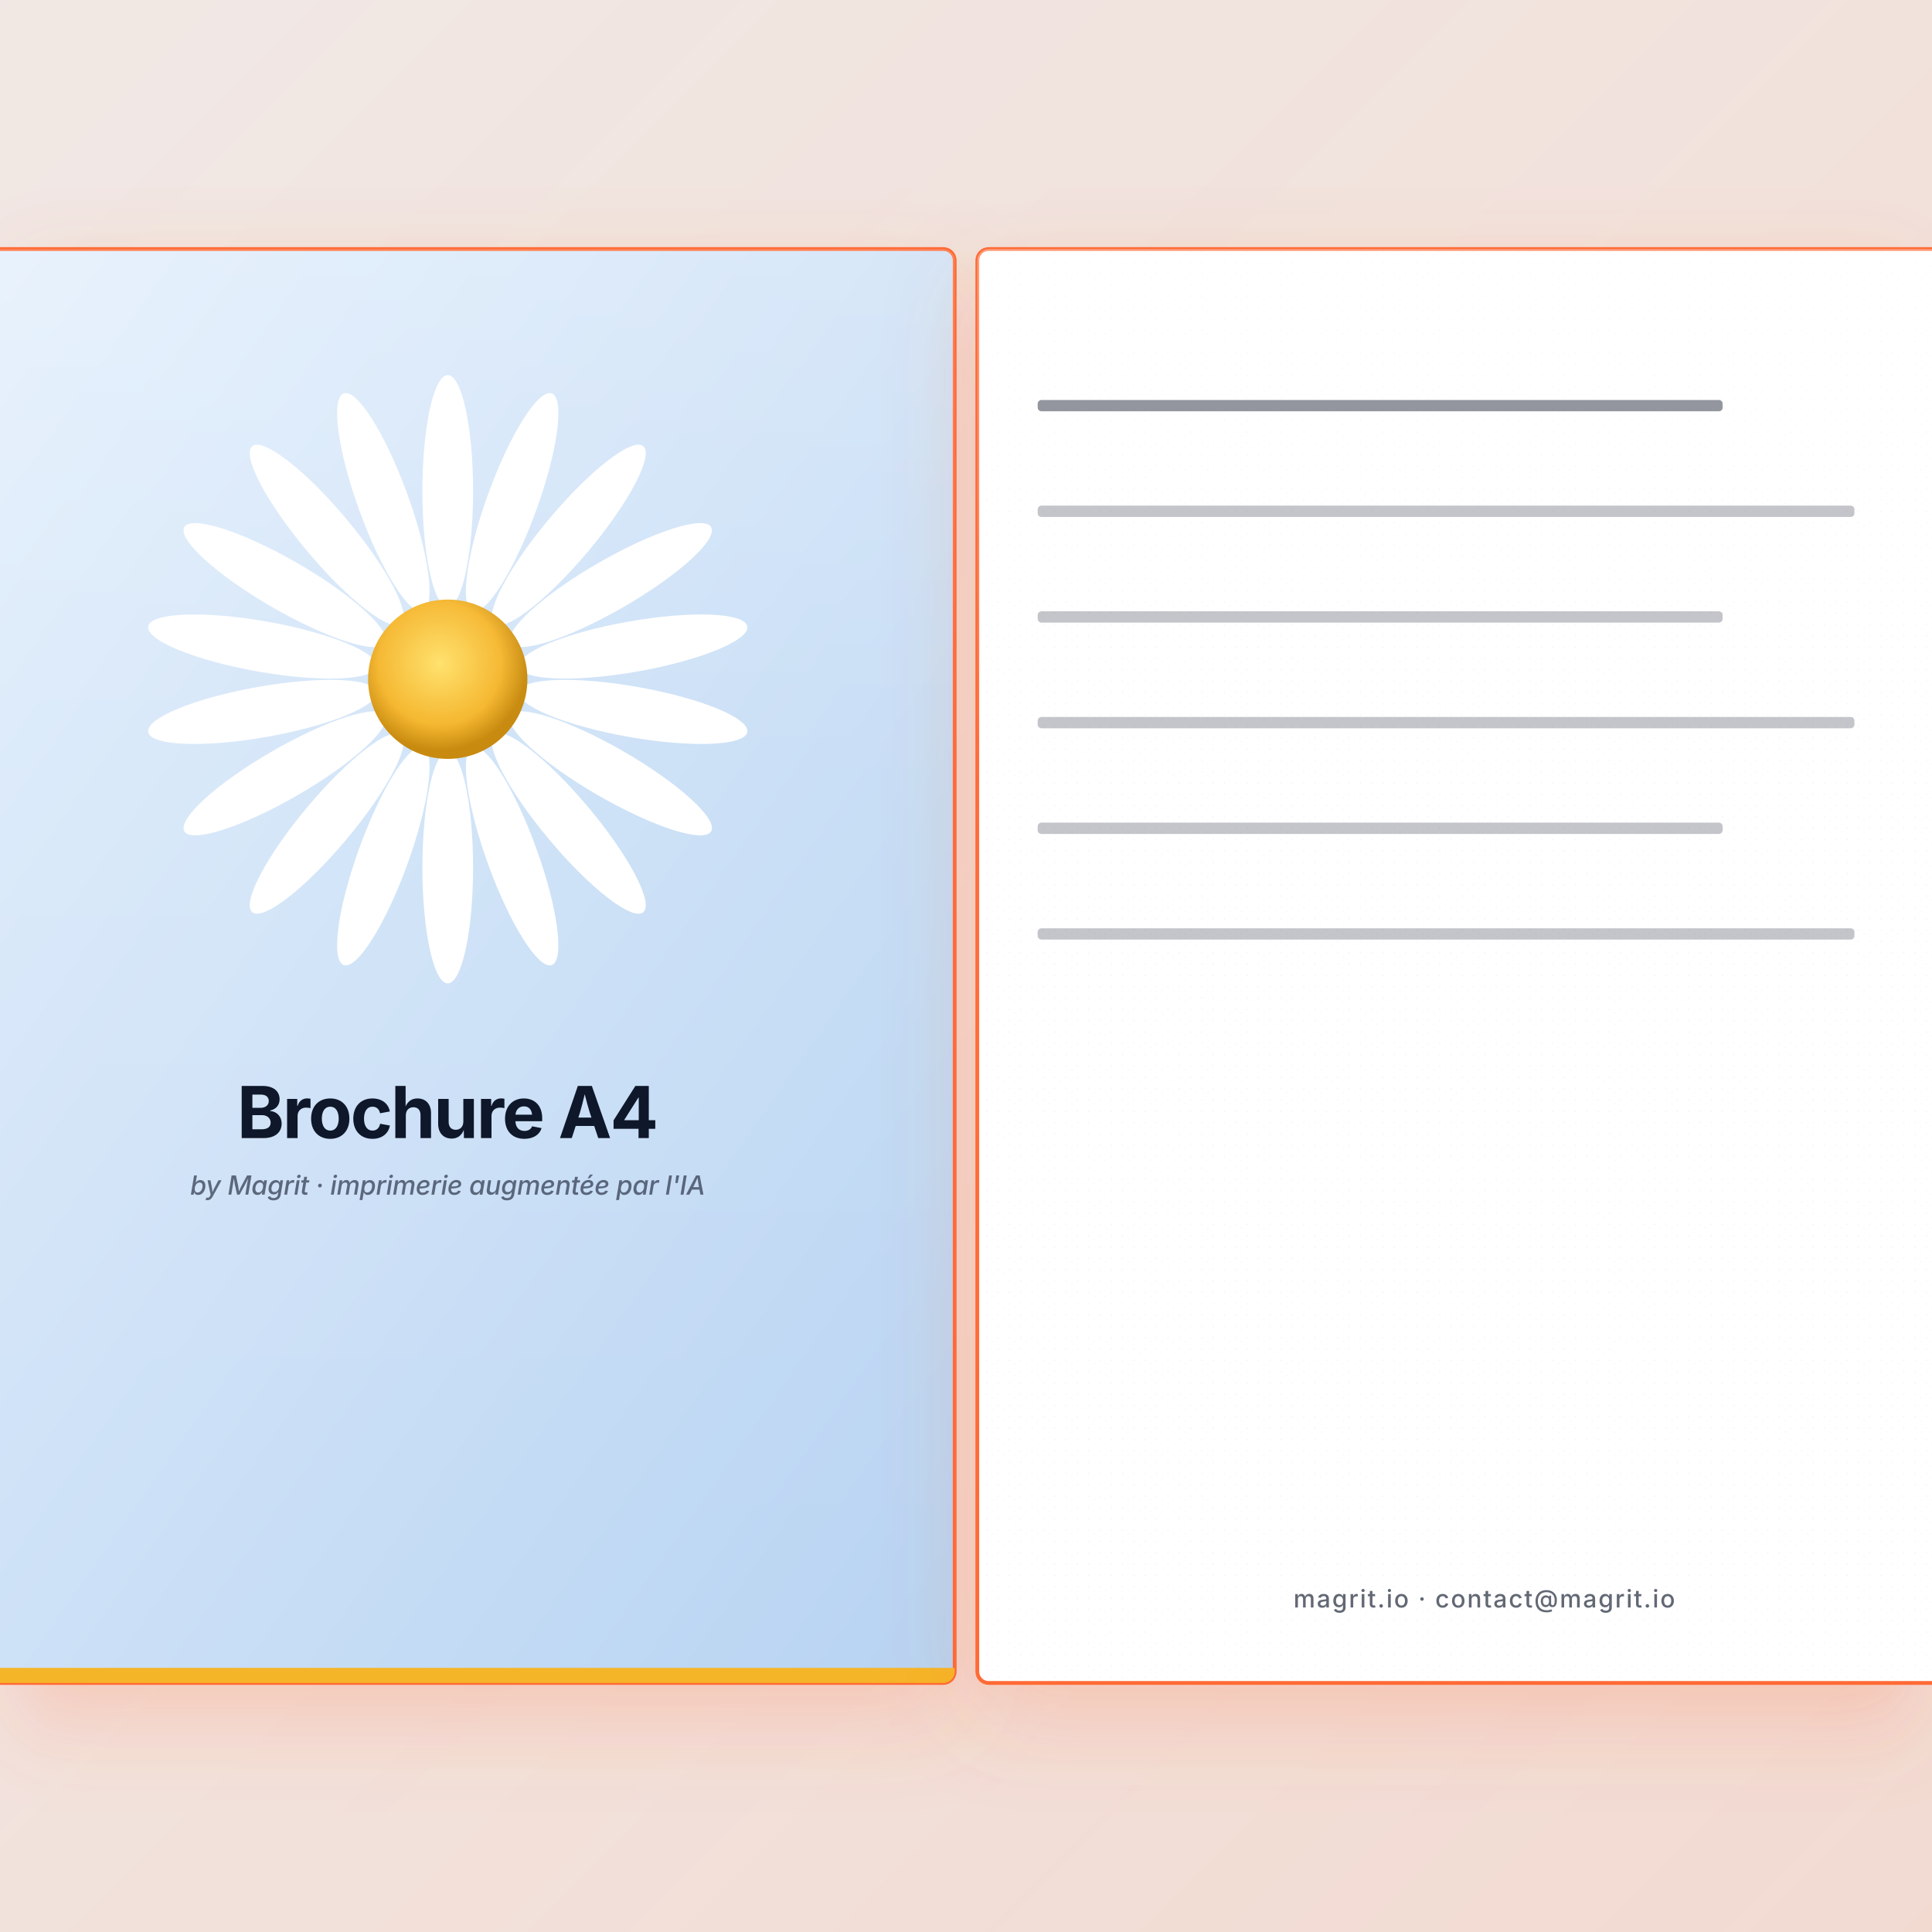
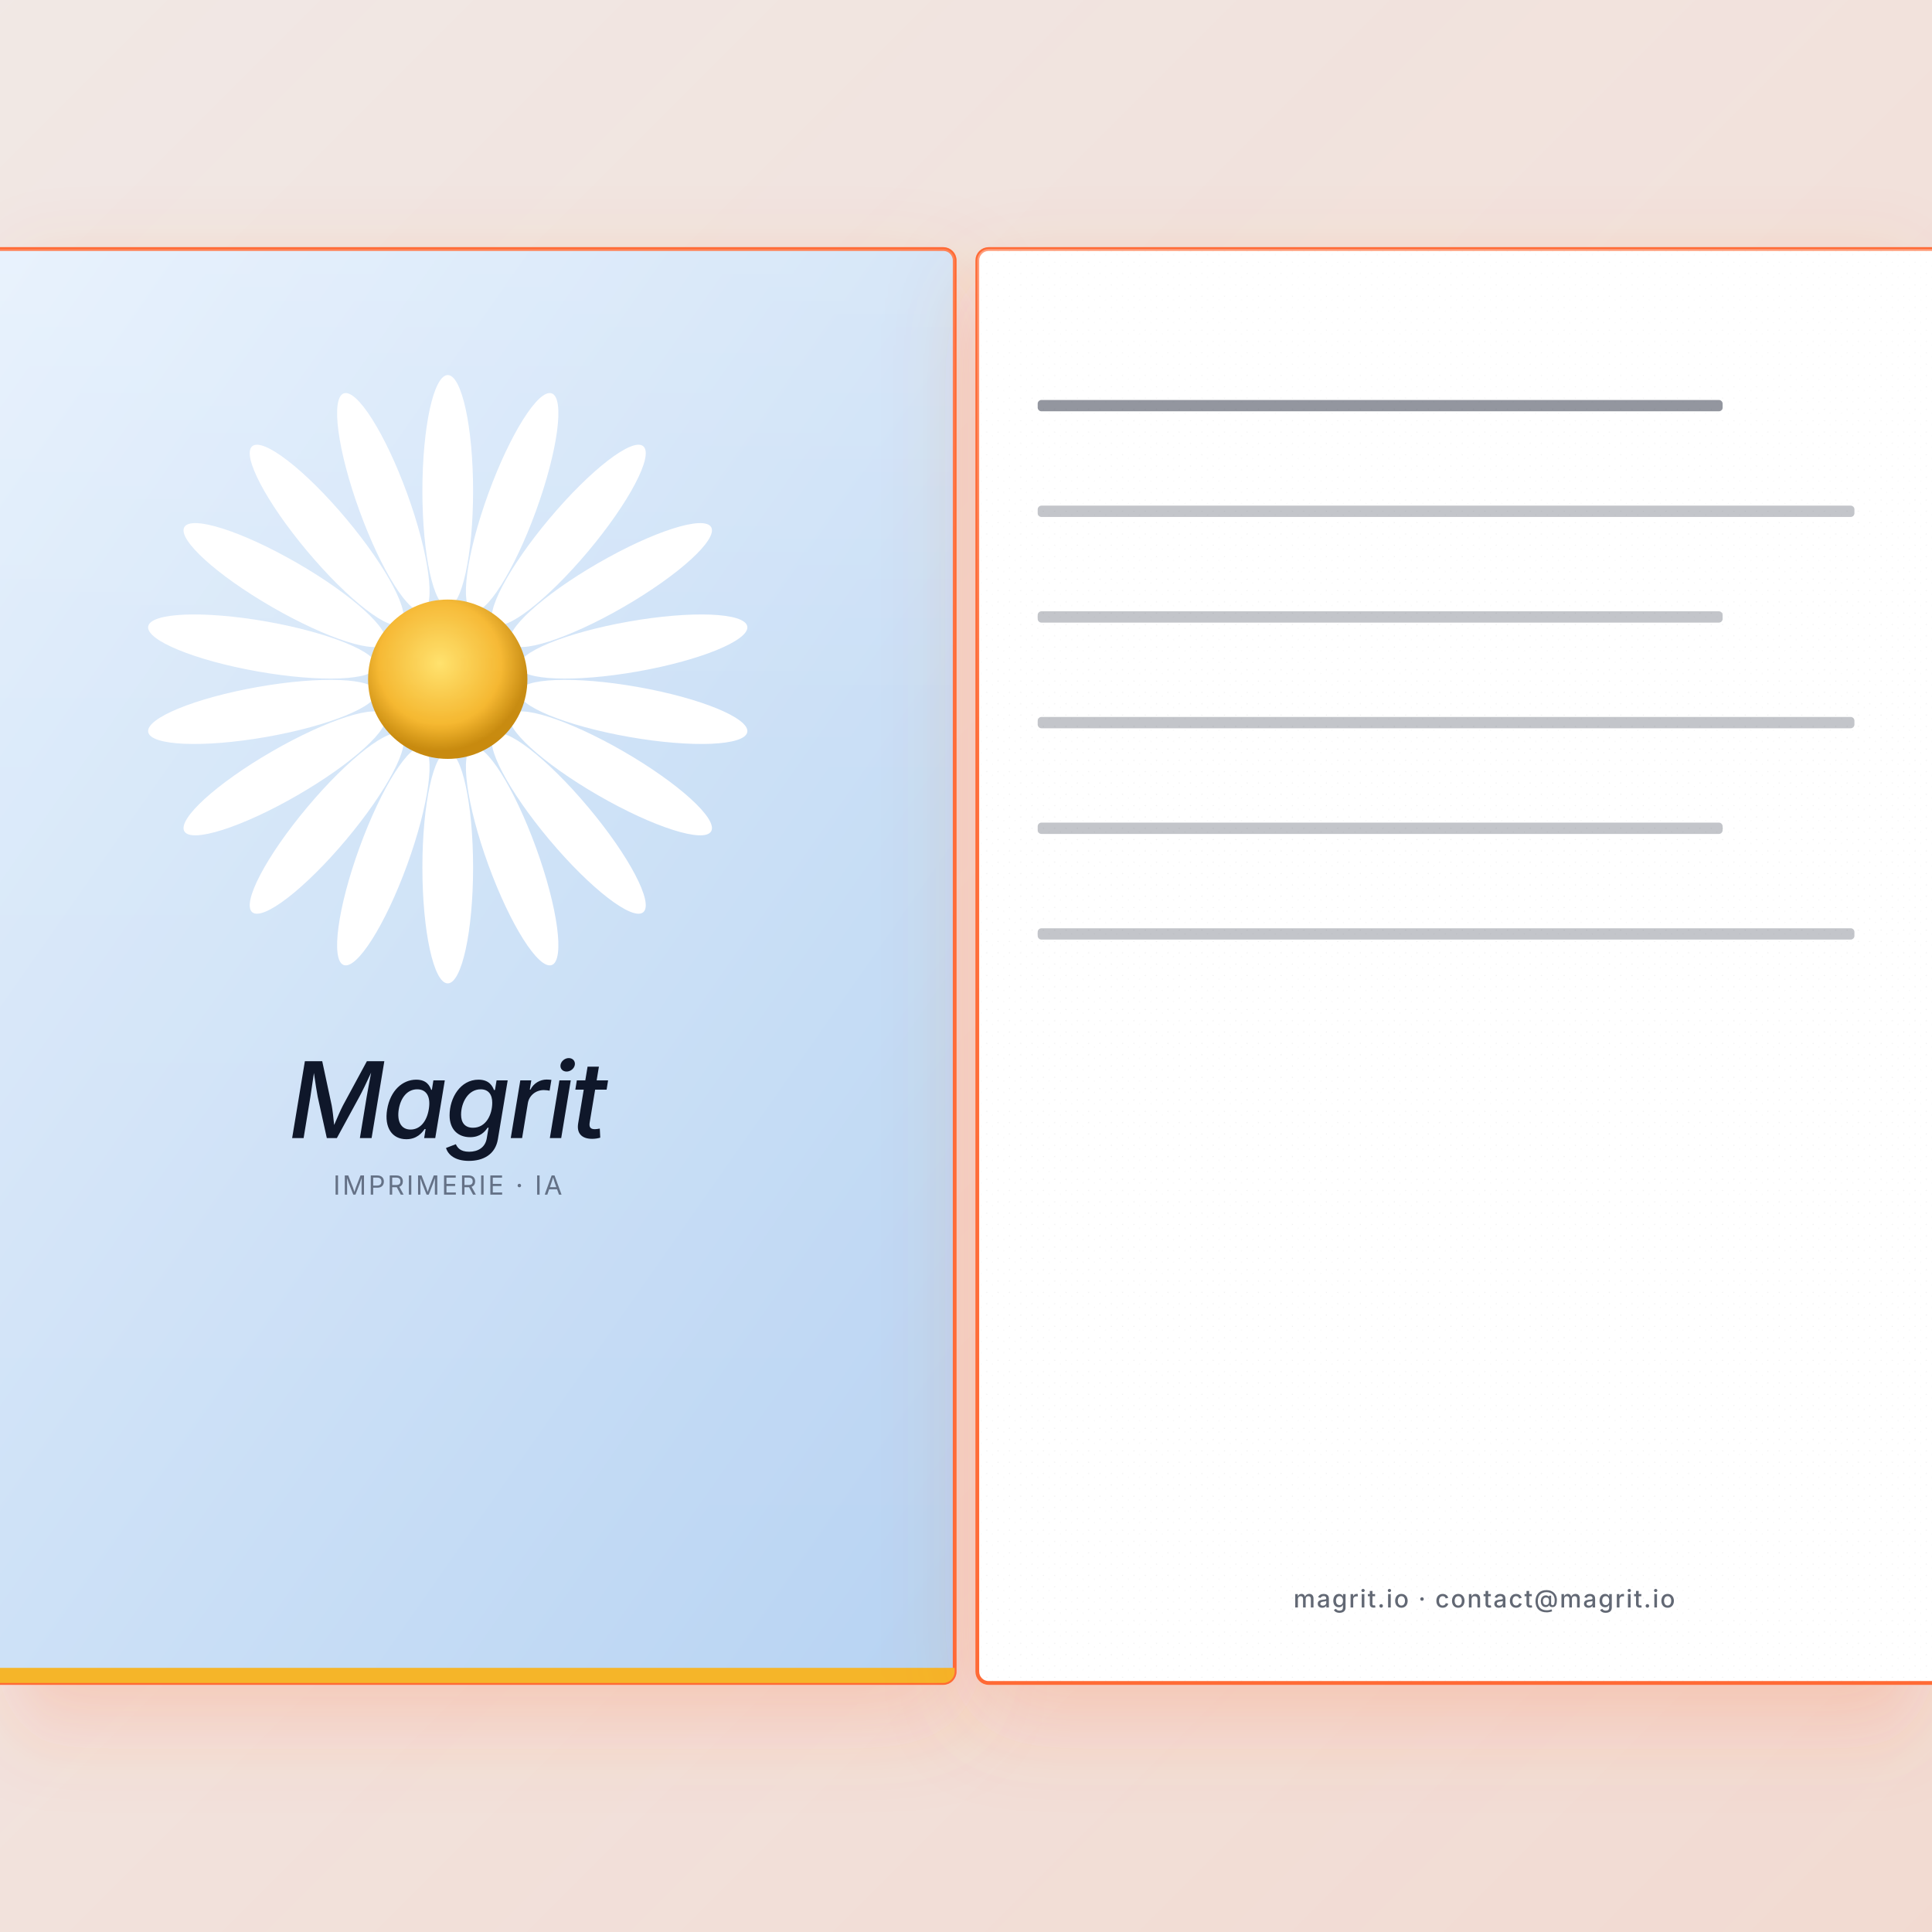
<svg xmlns="http://www.w3.org/2000/svg" viewBox="0 0 1024 1024" width="1024" height="1024">
  <defs>
    <linearGradient id="bg" x1="0%" y1="0%" x2="100%" y2="100%">
      <stop offset="0%" stop-color="#FF6B35" stop-opacity="0.06" />
      <stop offset="100%" stop-color="#FF6B35" stop-opacity="0.16" />
    </linearGradient>
    <linearGradient id="mgTileCover" x1="0%" y1="0%" x2="100%" y2="100%">
      <stop offset="0%" stop-color="#E5F0FC" />
      <stop offset="100%" stop-color="#B7D3F2" />
    </linearGradient>
    <radialGradient id="mgCoreCover" cx="45%" cy="40%" r="55%">
      <stop offset="0%" stop-color="#FFE066" />
      <stop offset="70%" stop-color="#F5B529" />
      <stop offset="100%" stop-color="#C68708" />
    </radialGradient>
    <clipPath id="coverClip">
      <rect x="-31.374" y="132" width="537.374" height="760" rx="6" ry="6" />
    </clipPath>
    <filter id="shadowDouble" x="-15%" y="-15%" width="130%" height="130%">
      <feDropShadow dx="0" dy="4" stdDeviation="6" flood-color="#000" flood-opacity="0.18" />
      <feDropShadow dx="0" dy="18" stdDeviation="24" flood-color="#FF6B35" flood-opacity="0.22" />
    </filter>
    <linearGradient id="paperHighlight" x1="0%" y1="0%" x2="0%" y2="100%">
      <stop offset="0%" stop-color="#ffffff" stop-opacity="0.35" />
      <stop offset="35%" stop-color="#ffffff" stop-opacity="0.05" />
      <stop offset="100%" stop-color="#ffffff" stop-opacity="0" />
    </linearGradient>
    <pattern id="paperTexture" width="6" height="6" patternUnits="userSpaceOnUse">
      <rect width="6" height="6" fill="white" />
      <circle cx="1" cy="1" r="0.3" fill="#e5e5e5" opacity="0.6" />
      <circle cx="4" cy="3" r="0.25" fill="#e5e5e5" opacity="0.5" />
    </pattern>
  </defs>
  <rect width="1024" height="1024" fill="url(#bg)" />
  <rect x="-31.374" y="132" width="537.374" height="760" fill="url(#mgTileCover)" stroke="#FF6B35" stroke-width="2" rx="6" ry="6" filter="url(#shadowDouble)" />
  <g clip-path="url(#coverClip)">
    <g transform="translate(237.3131 360)">
      <g fill="#FFFFFF">
        <ellipse cx="0" cy="-99.798" rx="13.434" ry="61.414" transform="rotate(0)" />
        <ellipse cx="0" cy="-99.798" rx="13.434" ry="61.414" transform="rotate(20)" />
        <ellipse cx="0" cy="-99.798" rx="13.434" ry="61.414" transform="rotate(40)" />
        <ellipse cx="0" cy="-99.798" rx="13.434" ry="61.414" transform="rotate(60)" />
        <ellipse cx="0" cy="-99.798" rx="13.434" ry="61.414" transform="rotate(80)" />
        <ellipse cx="0" cy="-99.798" rx="13.434" ry="61.414" transform="rotate(100)" />
        <ellipse cx="0" cy="-99.798" rx="13.434" ry="61.414" transform="rotate(120)" />
        <ellipse cx="0" cy="-99.798" rx="13.434" ry="61.414" transform="rotate(140)" />
        <ellipse cx="0" cy="-99.798" rx="13.434" ry="61.414" transform="rotate(160)" />
        <ellipse cx="0" cy="-99.798" rx="13.434" ry="61.414" transform="rotate(180)" />
        <ellipse cx="0" cy="-99.798" rx="13.434" ry="61.414" transform="rotate(200)" />
        <ellipse cx="0" cy="-99.798" rx="13.434" ry="61.414" transform="rotate(220)" />
        <ellipse cx="0" cy="-99.798" rx="13.434" ry="61.414" transform="rotate(240)" />
        <ellipse cx="0" cy="-99.798" rx="13.434" ry="61.414" transform="rotate(260)" />
        <ellipse cx="0" cy="-99.798" rx="13.434" ry="61.414" transform="rotate(280)" />
        <ellipse cx="0" cy="-99.798" rx="13.434" ry="61.414" transform="rotate(300)" />
        <ellipse cx="0" cy="-99.798" rx="13.434" ry="61.414" transform="rotate(320)" />
        <ellipse cx="0" cy="-99.798" rx="13.434" ry="61.414" transform="rotate(340)" />
      </g>
      <circle r="42.222" fill="url(#mgCoreCover)" />
    </g>
    <rect x="-31.374" y="884" width="537.374" height="8" fill="#F5B529" />
  </g>
  <rect x="-31.374" y="132" width="537.374" height="760" fill="url(#paperHighlight)" rx="6" ry="6" opacity="0.5" pointer-events="none" />
-   <text x="237.313" y="603.2" text-anchor="middle" font-family="Inter" font-size="38" font-weight="700" fill="#0F172A" letter-spacing="-0.025em">Brochure A4</text>
-   <text x="237.313" y="633.2" text-anchor="middle" font-family="Inter" font-size="14" font-weight="500" font-style="italic" fill="#0F172A" fill-opacity="0.60" letter-spacing="-0.01em">by Magrit · imprimerie augmentée par l'IA</text>
+   <text x="237.313" y="603.2" text-anchor="middle" font-family="Inter" font-size="56" font-weight="500" font-style="italic" fill="#0F172A" letter-spacing="-0.025em">Magrit</text>
+   <text x="237.313" y="633.2" text-anchor="middle" font-family="Inter" font-size="14" font-weight="400" fill="#0F172A" fill-opacity="0.55" letter-spacing="0.08em">IMPRIMERIE · IA</text>
  <rect x="518" y="132" width="537.374" height="760" fill="url(#paperTexture)" stroke="#FF6B35" stroke-width="2" rx="6" ry="6" filter="url(#shadowDouble)" />
  <rect x="518" y="132" width="537.374" height="760" fill="url(#paperHighlight)" rx="6" ry="6" pointer-events="none" />
  <rect x="550" y="212" width="363.03" height="6" fill="#0F172A" opacity="0.45" rx="2" />
  <rect x="550" y="268" width="432.889" height="6" fill="#0F172A" opacity="0.25" rx="2" />
  <rect x="550" y="324" width="363.03" height="6" fill="#0F172A" opacity="0.25" rx="2" />
  <rect x="550" y="380" width="432.889" height="6" fill="#0F172A" opacity="0.25" rx="2" />
  <rect x="550" y="436" width="363.03" height="6" fill="#0F172A" opacity="0.25" rx="2" />
  <rect x="550" y="492" width="432.889" height="6" fill="#0F172A" opacity="0.25" rx="2" />
  <text x="786.687" y="852" text-anchor="middle" font-family="Inter" font-size="13" font-weight="500" fill="#0F172A" fill-opacity="0.65" letter-spacing="0.06em">magrit.io · contact@magrit.io</text>
</svg>
